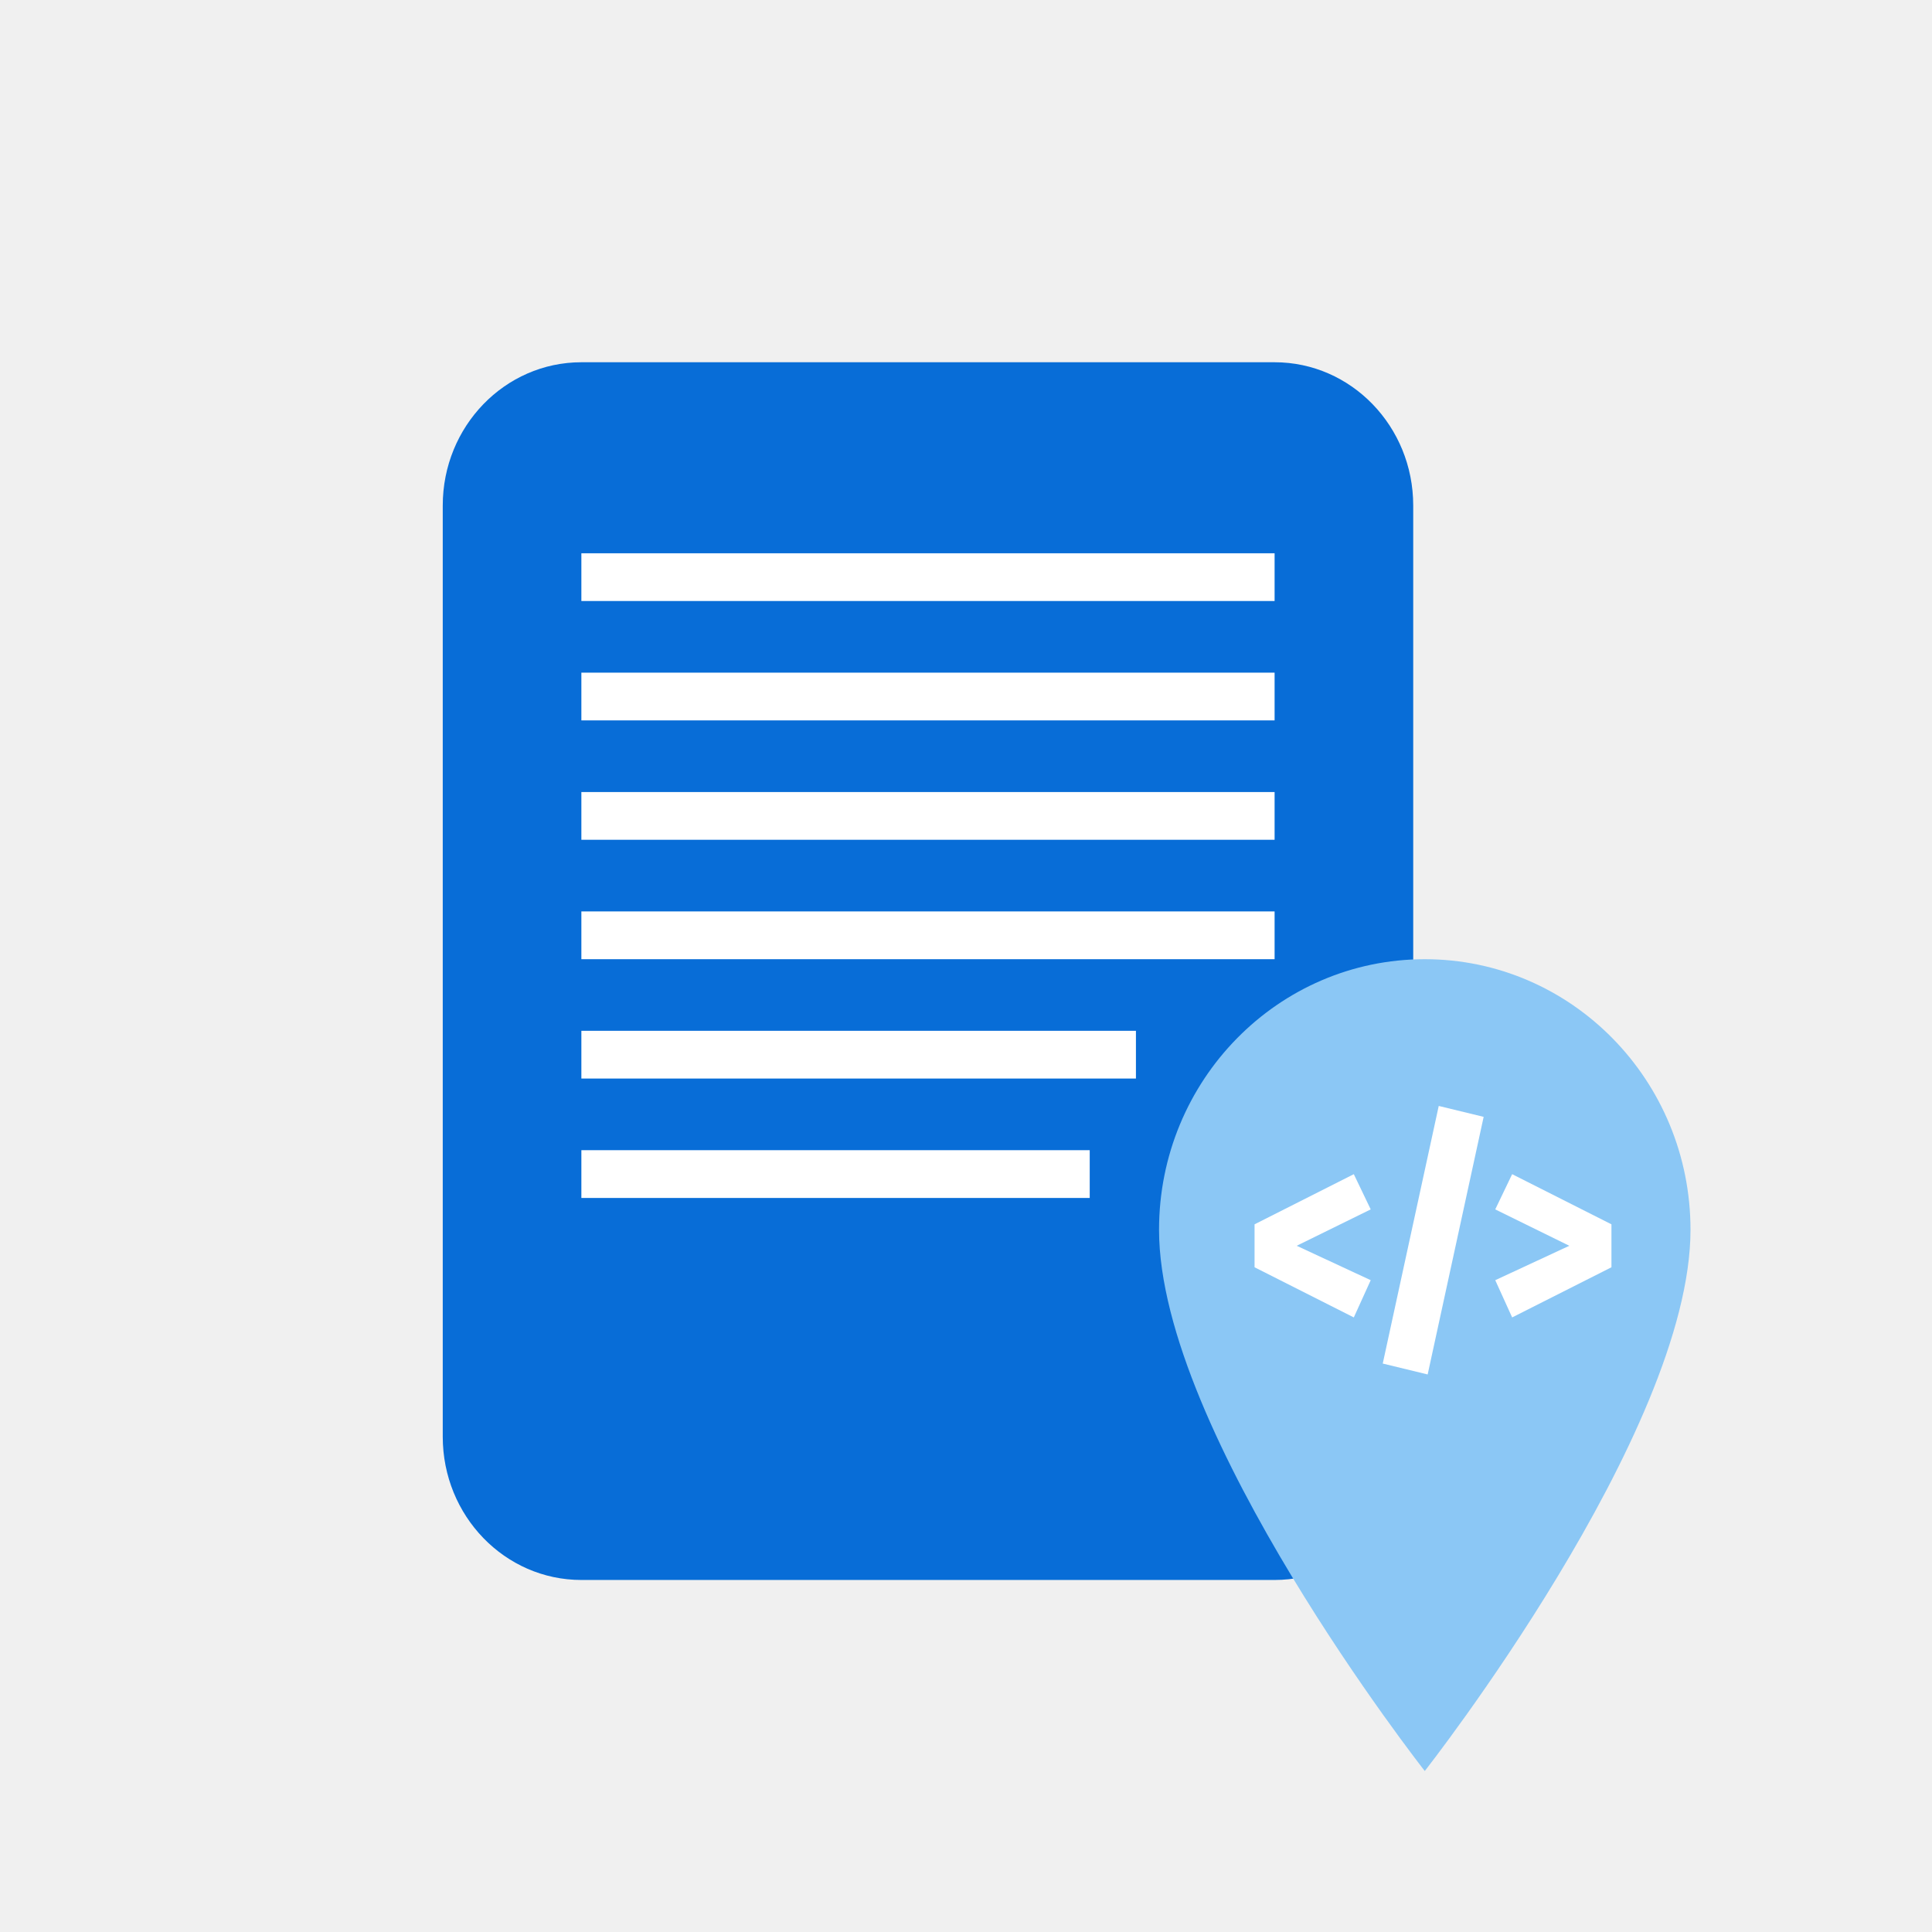
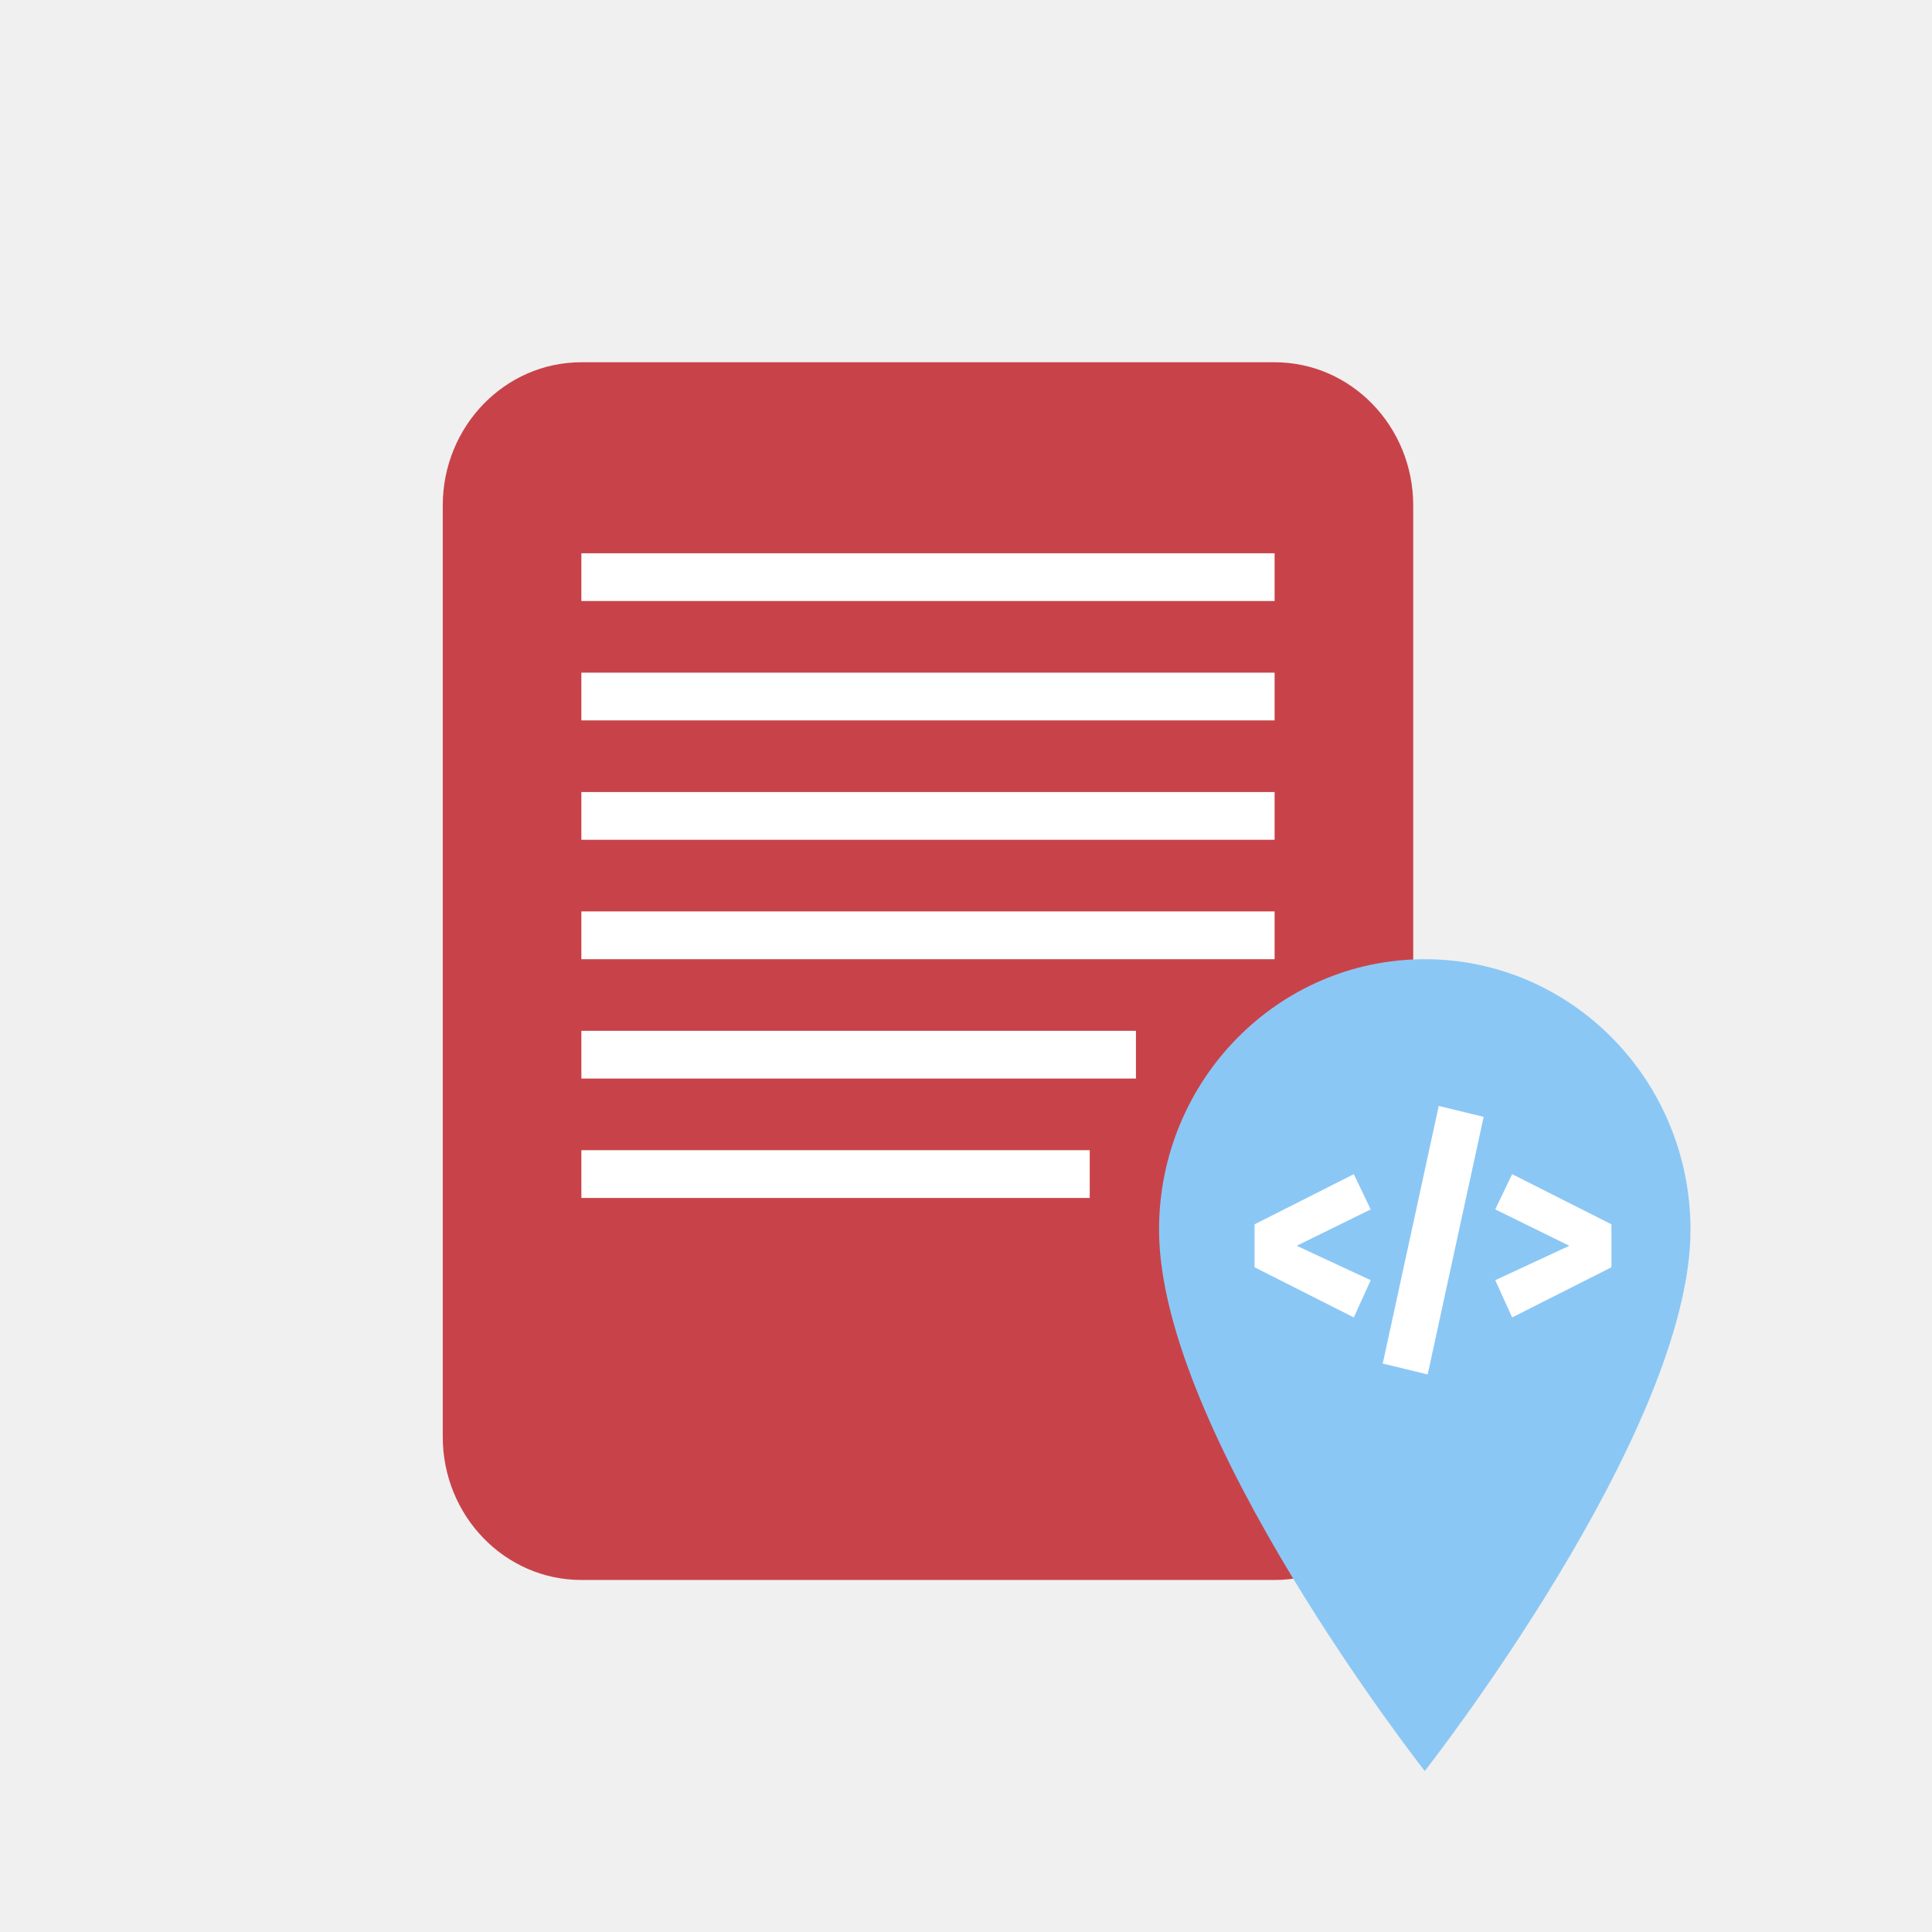
<svg xmlns="http://www.w3.org/2000/svg" width="48" height="48" viewBox="0 0 48 48" fill="none">
  <g clip-path="url(#clip0_805_32017)">
-     <path d="M31.667 9H14.444C12.542 9 11 10.594 11 12.559V35.695C11 37.661 12.542 39.254 14.444 39.254H31.667C33.569 39.254 35.111 37.661 35.111 35.695V12.559C35.111 10.594 33.569 9 31.667 9Z" fill="#086DD7" />
+     <path d="M31.667 9H14.444C12.542 9 11 10.594 11 12.559V35.695C11 37.661 12.542 39.254 14.444 39.254H31.667C33.569 39.254 35.111 37.661 35.111 35.695V12.559C35.111 10.594 33.569 9 31.667 9Z" fill="#c84349" />
    <path d="M14.444 13.746H31.667V14.932H14.444V13.746Z" fill="white" />
    <path d="M14.444 16.712H31.667V17.898H14.444V16.712Z" fill="white" />
    <path d="M14.444 19.678H31.667V20.864H14.444V19.678Z" fill="white" />
    <path d="M14.444 22.644H31.667V23.831H14.444V22.644Z" fill="white" />
    <path d="M14.444 25.61H28.222V26.796H14.444V25.61Z" fill="white" />
    <path d="M14.444 28.576H27.074V29.763H14.444V28.576Z" fill="white" />
    <path d="M35.398 23.831C31.752 23.831 28.796 26.841 28.796 30.554C28.796 35.596 35.398 44 35.398 44C35.398 44 42 35.596 42 30.554C42 26.841 39.044 23.831 35.398 23.831ZM35.398 33.915C33.576 33.915 32.097 32.409 32.097 30.554C32.097 28.698 33.576 27.192 35.398 27.192C37.22 27.192 38.699 28.698 38.699 30.554C38.699 32.409 37.22 33.915 35.398 33.915Z" fill="#8BC7F5" />
    <path d="M35.685 35.102C37.904 35.102 39.703 33.242 39.703 30.949C39.703 28.655 37.904 26.796 35.685 26.796C33.466 26.796 31.666 28.655 31.666 30.949C31.666 33.242 33.466 35.102 35.685 35.102Z" fill="#8BC7F5" />
    <path d="M33.635 29.172L34.055 30.047L32.216 30.951L34.055 31.806L33.635 32.731L31.169 31.485V30.418L33.635 29.172ZM35.745 27.477L36.861 27.748L35.47 34.148L34.354 33.877L35.745 27.477ZM37.569 29.172L40.036 30.418V31.485L37.569 32.731L37.149 31.806L38.989 30.951L37.149 30.047L37.569 29.172Z" fill="white" />
  </g>
  <defs>
    <clipPath id="clip0_805_32017">
      <rect width="31" height="35" fill="white" transform="translate(11 9)" />
    </clipPath>
  </defs>
</svg>
